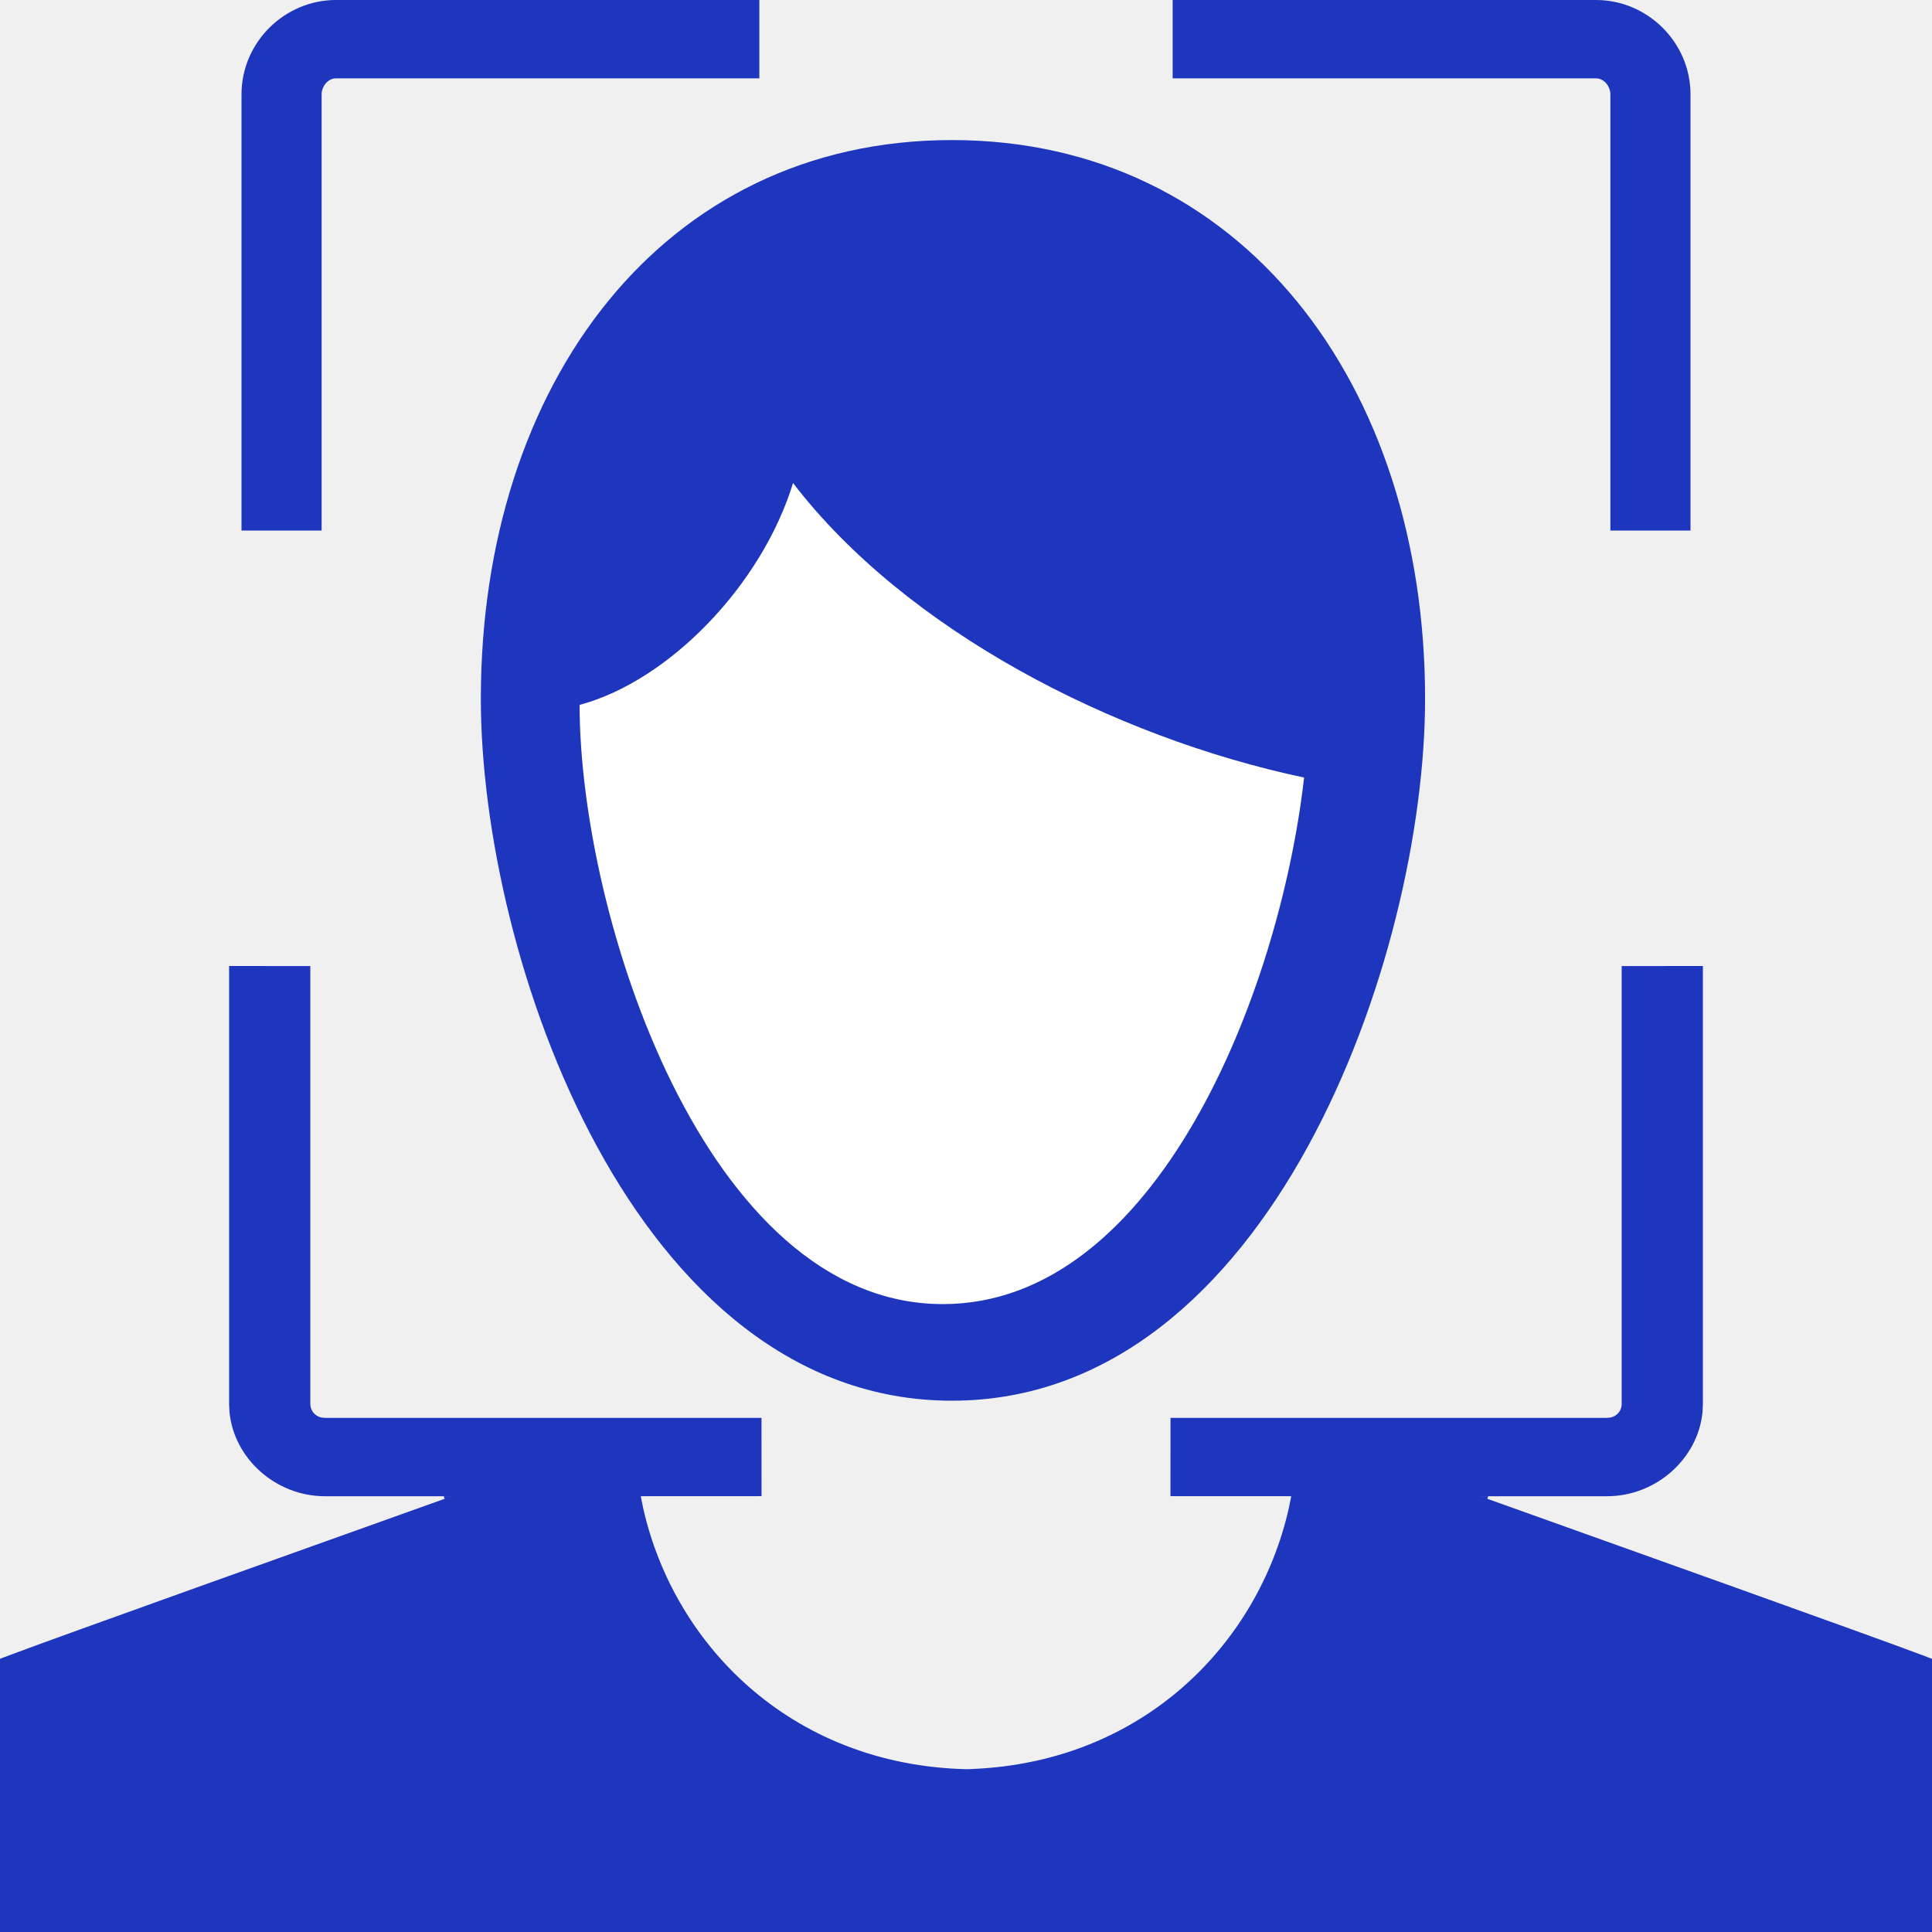
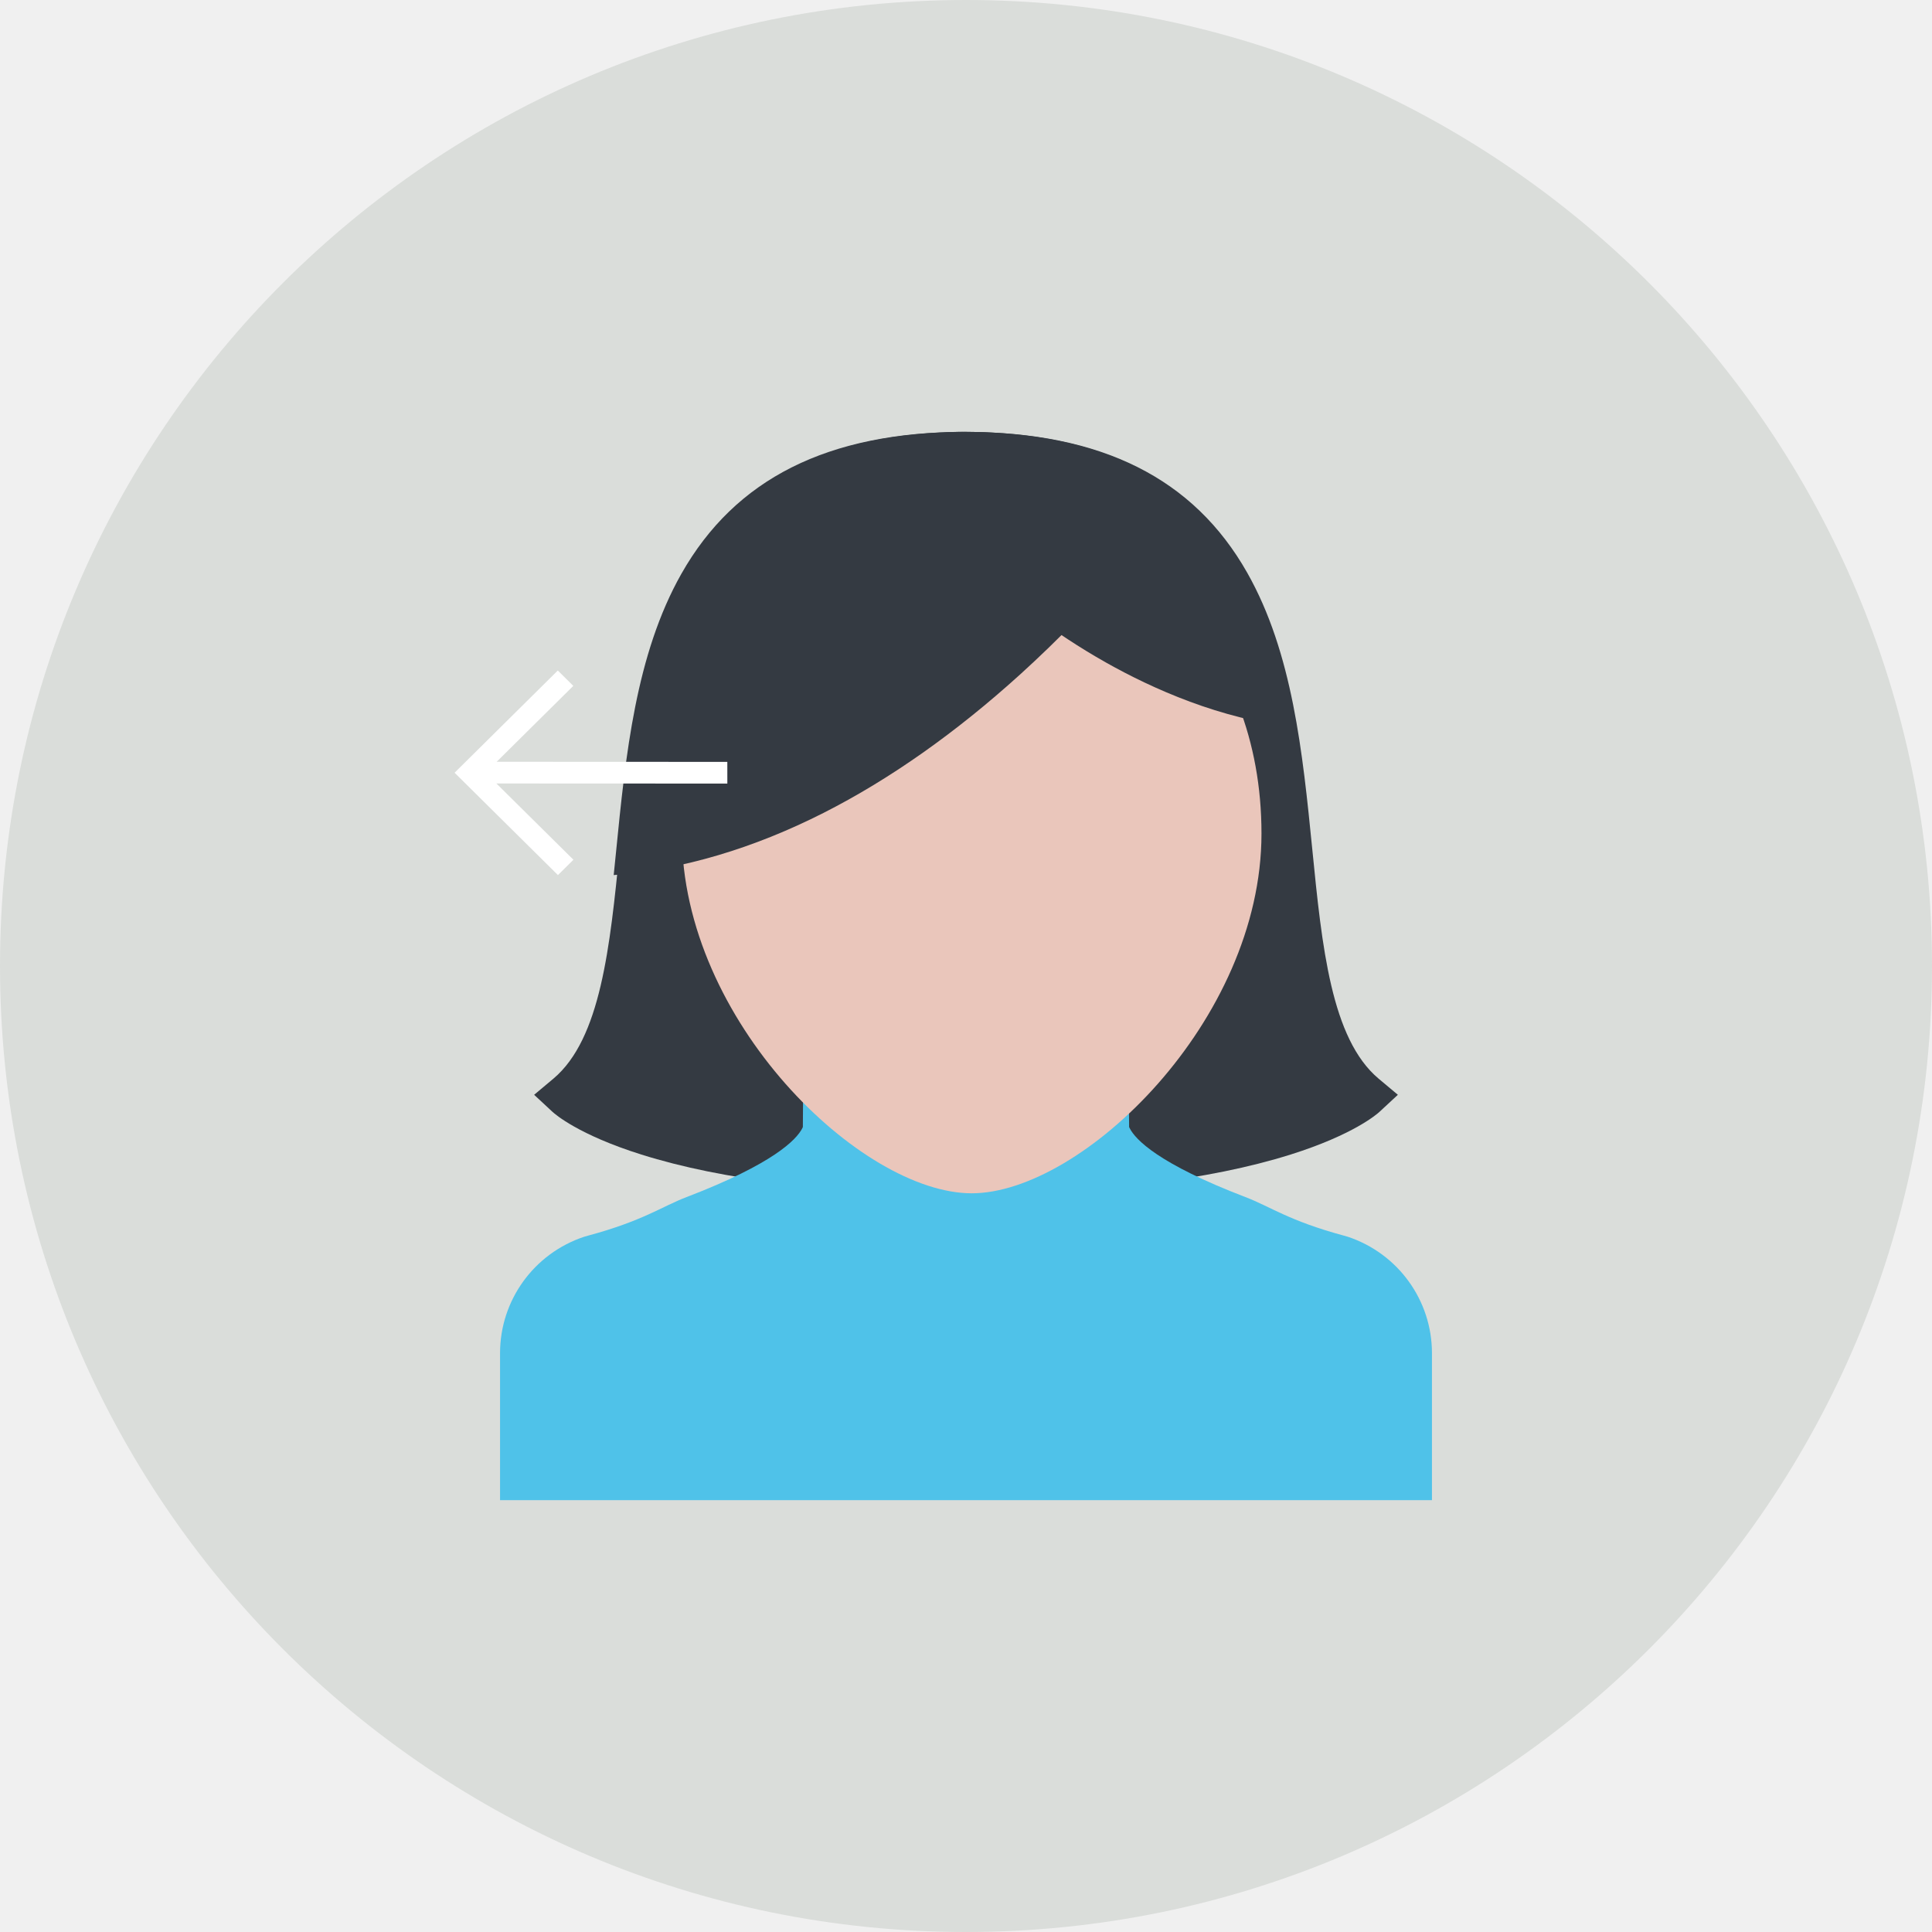
- <svg xmlns="http://www.w3.org/2000/svg" width="34px" height="34px" viewBox="0 0 34 34" version="1.1">
+ <svg xmlns="http://www.w3.org/2000/svg" width="170px" height="170px" viewBox="0 0 170 170" version="1.1">
  <g id="页面-1" stroke="none" stroke-width="1" fill="none" fill-rule="evenodd">
-     <g id="虹膜辨識" transform="translate(-123, -218)">
-       <g id="icon_face" transform="translate(123, 218)">
-         <rect id="矩形" fill="#D8D8D8" opacity="0" x="0" y="0" width="34" height="34" />
-         <g id="编组备份">
-           <path d="M13.401,24.952 L13.402,26.33 L11.276,26.331 L11.319,26.542 C11.873,28.999 14.005,31.137 17.177,31.137 L17,31.134 L17.093,31.132 C20.115,31.015 22.143,28.929 22.681,26.542 L22.724,26.331 L20.598,26.33 L20.599,24.952 L28.282,24.952 L28.343,24.946 C28.458,24.921 28.539,24.826 28.539,24.705 L28.539,17.001 L29.968,17 L29.968,24.705 L29.962,24.843 C29.887,25.664 29.15,26.331 28.282,26.331 C26.266,26.331 26.068,26.331 26.049,26.331 L26.192,26.33 C26.186,26.346 26.18,26.361 26.174,26.376 L26.227,26.395 C28.404,27.173 32.892,28.775 33.838,29.131 L34,29.193 L34,34 L0,34 L0,29.193 L0.035,29.179 L0.162,29.131 C1.108,28.775 5.596,27.173 7.773,26.395 L7.826,26.376 C7.82,26.361 7.814,26.346 7.808,26.33 L7.951,26.331 L5.718,26.331 C4.85,26.331 4.113,25.664 4.038,24.843 L4.032,24.705 L4.032,17 L5.461,17.001 L5.461,24.705 C5.461,24.826 5.542,24.921 5.657,24.946 L5.718,24.952 L13.401,24.952 Z" id="形状结合" fill="#1E35BE" />
-           <path d="M16.752,2.465 C21.843,2.465 25.079,6.76 25.079,12.297 C25.079,16.841 22.352,24.65 16.752,24.65 C11.152,24.65 8.462,16.841 8.462,12.297 C8.462,6.76 11.661,2.465 16.752,2.465 Z M20.637,0 C20.637,0 20.637,0 28.087,0 C28.991,0 29.75,0.743 29.75,1.662 C29.75,1.662 29.75,1.662 29.75,9.337 C29.75,9.337 29.75,9.337 28.34,9.337 C28.34,9.337 28.34,9.337 28.34,1.662 C28.34,1.521 28.231,1.379 28.087,1.379 C28.087,1.379 28.087,1.379 20.637,1.379 C20.637,1.379 20.637,1.379 20.637,0 Z M5.913,0 C5.913,0 5.913,0 13.363,0 C13.363,0 13.363,0 13.363,1.379 C13.363,1.379 13.363,1.379 5.913,1.379 C5.769,1.379 5.66,1.521 5.66,1.662 L5.66,9.337 C5.66,9.337 5.66,9.337 4.25,9.337 C4.25,9.337 4.25,9.337 4.25,1.662 C4.25,0.743 5.009,0 5.913,0 Z" id="Fill-1" fill="#1E35BE" />
-           <path d="M13.956,8.5 C15.943,11.092 19.591,12.973 22.95,13.684 C22.517,17.482 20.349,22.95 16.593,22.95 C12.403,22.95 10.2,16.098 10.2,12.405 C11.789,11.979 13.415,10.275 13.956,8.5 Z" id="Fill-2" fill="#FFFFFF" />
+     <g id="7.人臉辨識" transform="translate(-624, -1309)" fill-rule="nonzero">
+       <g id="icon_face" transform="translate(624, 1309)">
+         <rect id="矩形" fill="#DADDDA" x="0" y="0" width="170" height="170" rx="85" />
+         <g id="hairstyle-7" transform="translate(38, 38)">
+           <rect id="矩形" fill="#000000" opacity="0" x="0" y="0" width="94" height="94" />
+           <path d="M83.304,56.911 C79.134,53.408 78.321,45.299 77.468,36.71 C76.62,28.218 75.738,19.437 71.739,12.385 C67.031,4.084 58.937,0.034 46.992,0 C35.058,0.034 26.966,4.084 22.255,12.384 C18.257,19.437 17.377,28.218 16.533,36.71 C15.673,45.293 14.866,53.408 10.696,56.911 L9,58.333 L10.624,59.842 C10.842,60.039 12.898,61.848 18.434,63.591 C25.629,65.852 35.241,67 46.998,67 C58.754,67 68.365,65.852 75.56,63.591 C81.094,61.848 83.156,60.039 83.373,59.842 L85,58.333 L83.304,56.911 L83.304,56.911 Z" id="路径" fill="#343A42" />
+           <path d="M80.595,70.824 L80.262,70.729 C75.4,69.418 73.758,68.158 71.588,67.334 C63.912,64.394 61.915,62.275 61.404,61.275 C61.386,61.239 61.369,61.202 61.352,61.166 L61.289,52.21 L46.999,52 L32.708,52.21 L32.645,61.166 C32.628,61.203 32.616,61.24 32.596,61.275 C32.085,62.275 30.084,64.394 22.409,67.334 C20.245,68.158 18.6,69.418 13.735,70.729 L13.402,70.824 C8.976,72.297 6,76.418 6,81.067 L6,94 L88,94 L88,81.067 C88,76.419 85.021,72.297 80.595,70.824 Z" id="路径" fill="#4FC2E9" />
+           <path d="M73,35.352 C73,51.834 57.202,67 47.498,67 C37.794,67 22,51.834 22,35.352 C22,18.87 33.418,8 47.498,8 C61.582,8 73,18.87 73,35.352 Z" id="路径" fill="#EAC6BB" />
+           <path d="M51.215,14.747 C51.25,14.775 54.41,17.535 59.345,20.312 C63.378,22.583 69.383,25.294 76,26 C75.162,21.135 73.87,16.455 71.507,12.362 C66.724,4.077 58.501,0.034 46.366,0 C34.242,0.034 51.215,14.747 51.215,14.747 Z" id="路径" fill="#343A42" />
+           <path d="M34.478,33.521 C40.295,30.571 46.115,26.465 51.784,21.327 C58.751,15.007 63.706,8.754 66,5.658 C61.275,1.884 54.942,0.02 46.844,0 C34.838,0.035 26.698,4.118 21.958,12.485 C17.936,19.595 17.052,28.448 16.202,37.009 C16.133,37.676 16.066,38.339 16,39 C22.085,38.495 28.289,36.66 34.478,33.521 L34.478,33.521 Z" id="路径" fill="#343A42" />
+           <polygon id="路径" fill="#FFFFFF" points="25.998 29.039 5.703 29.03 12.446 22.351 11.082 21 2 29.994 11.094 39 12.456 37.651 5.678 30.939 26 30.948" />
        </g>
      </g>
    </g>
  </g>
</svg>
